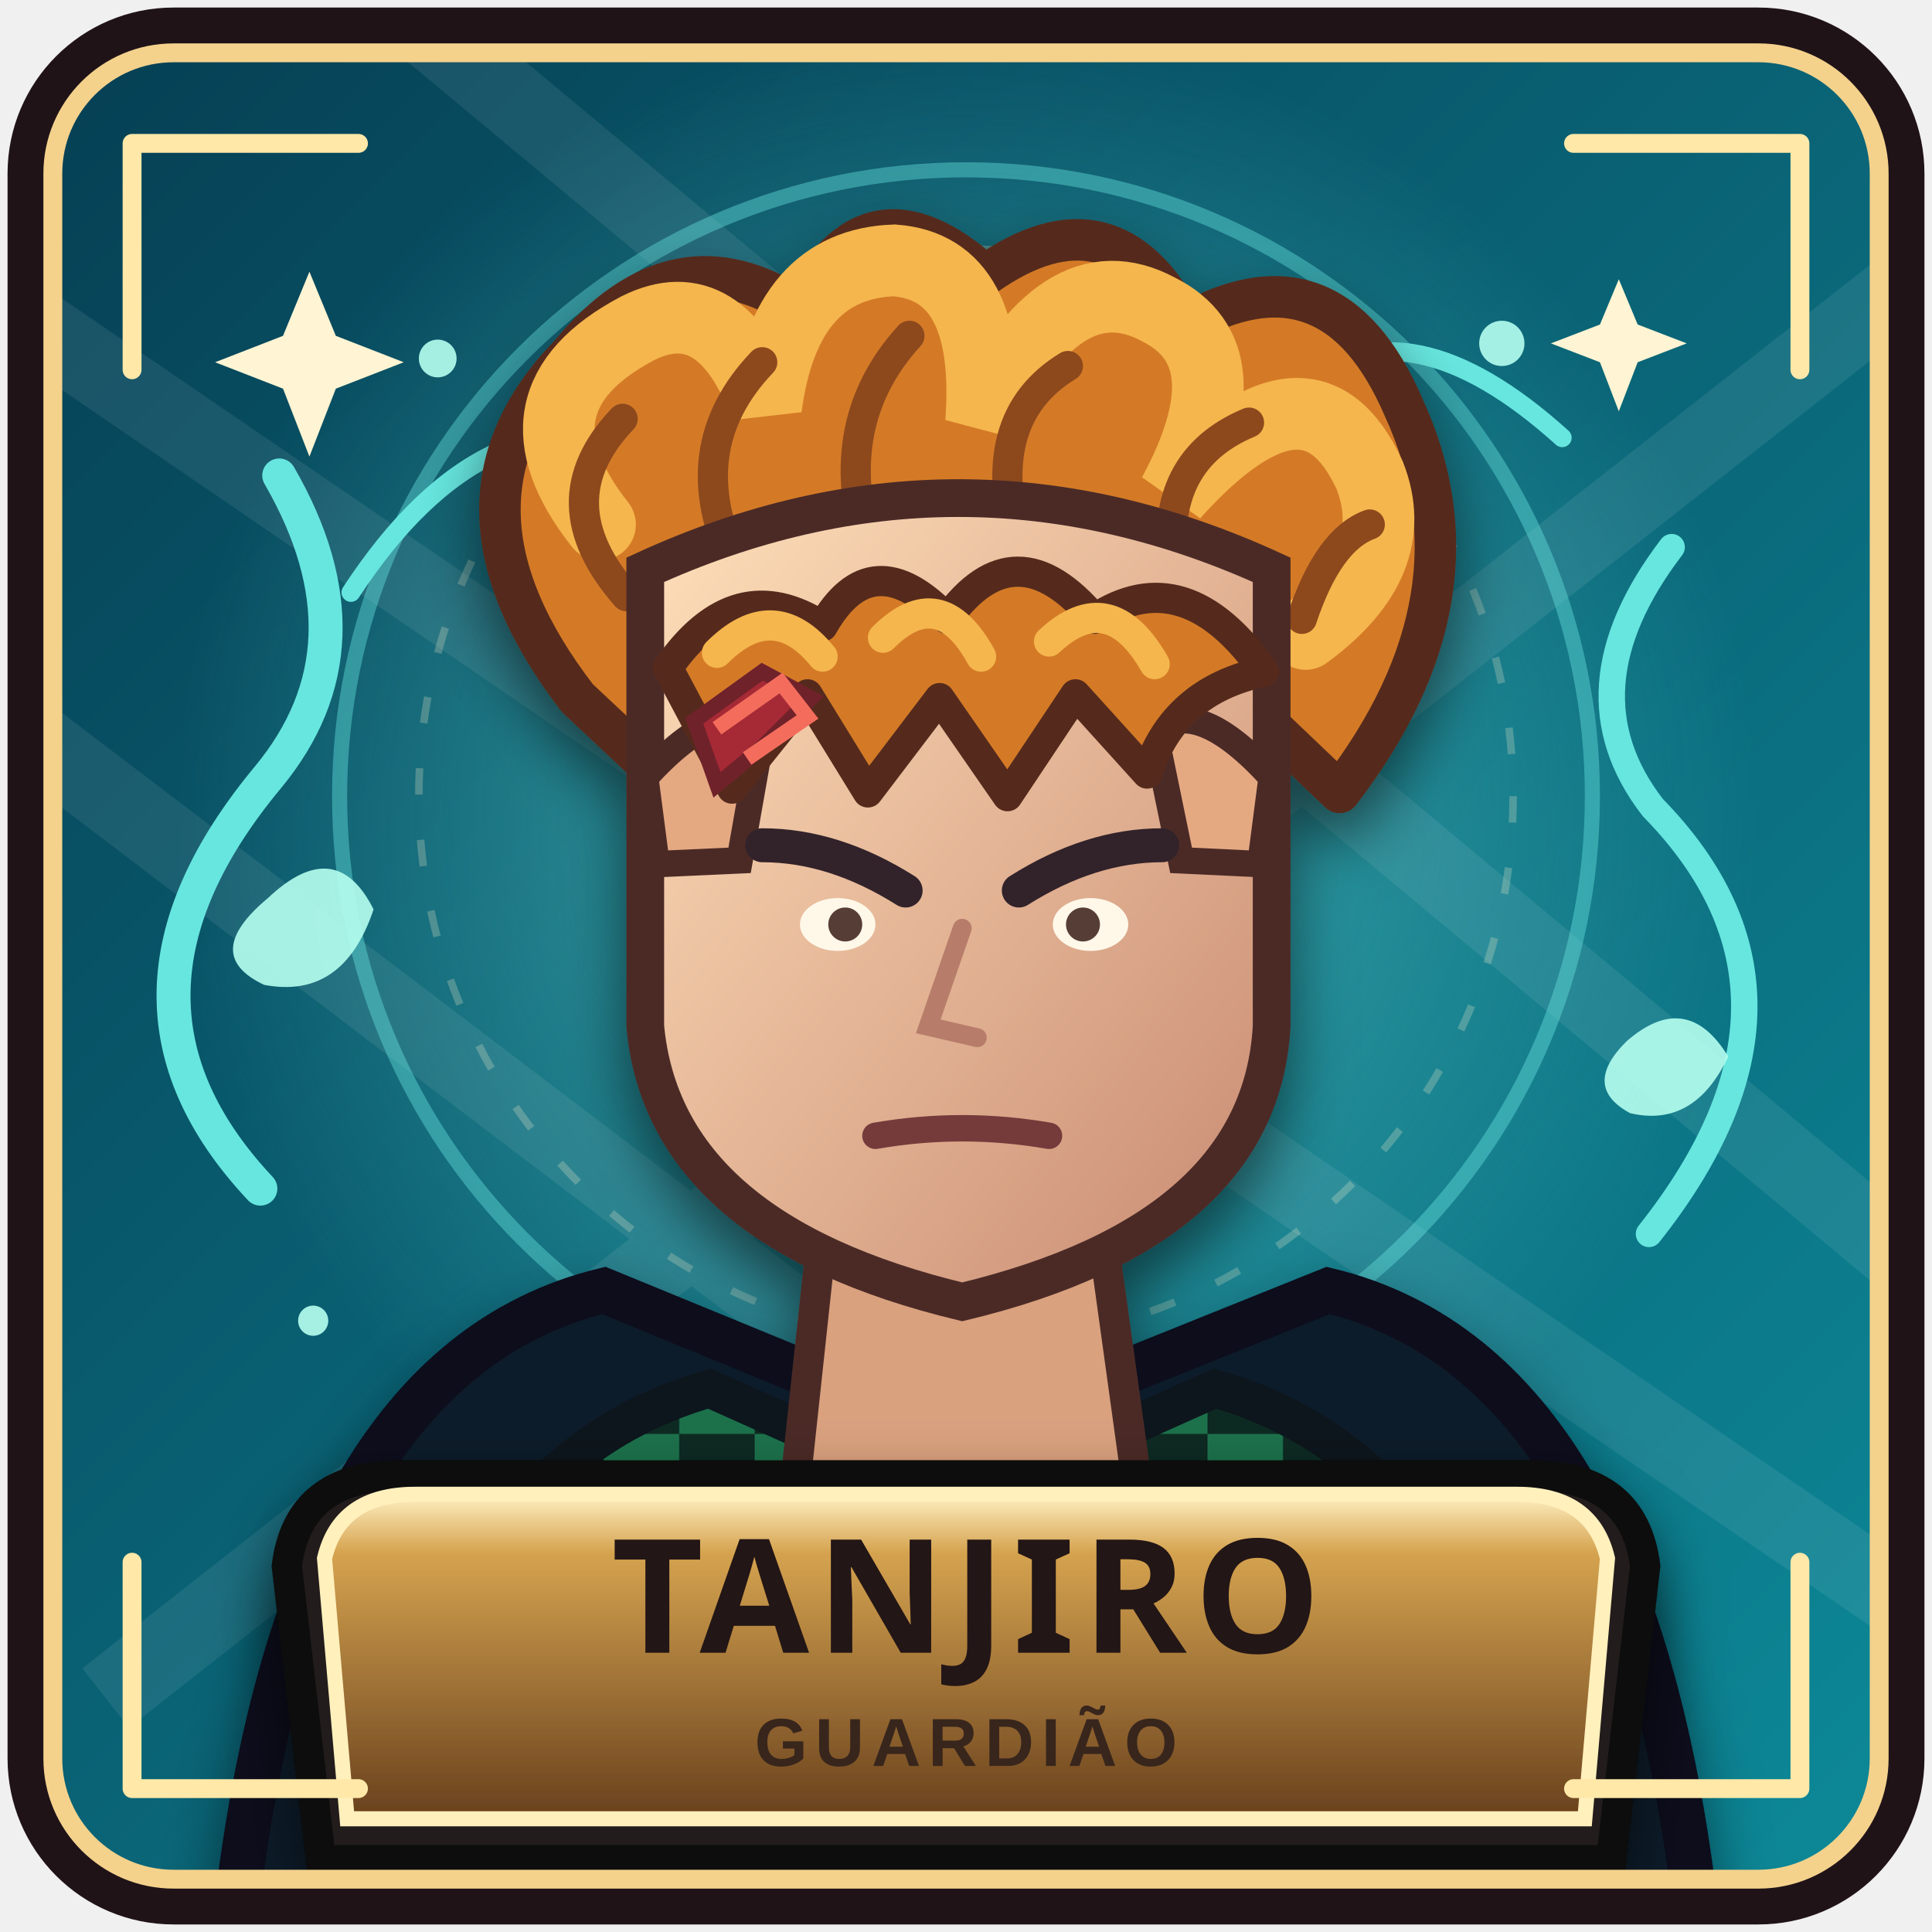
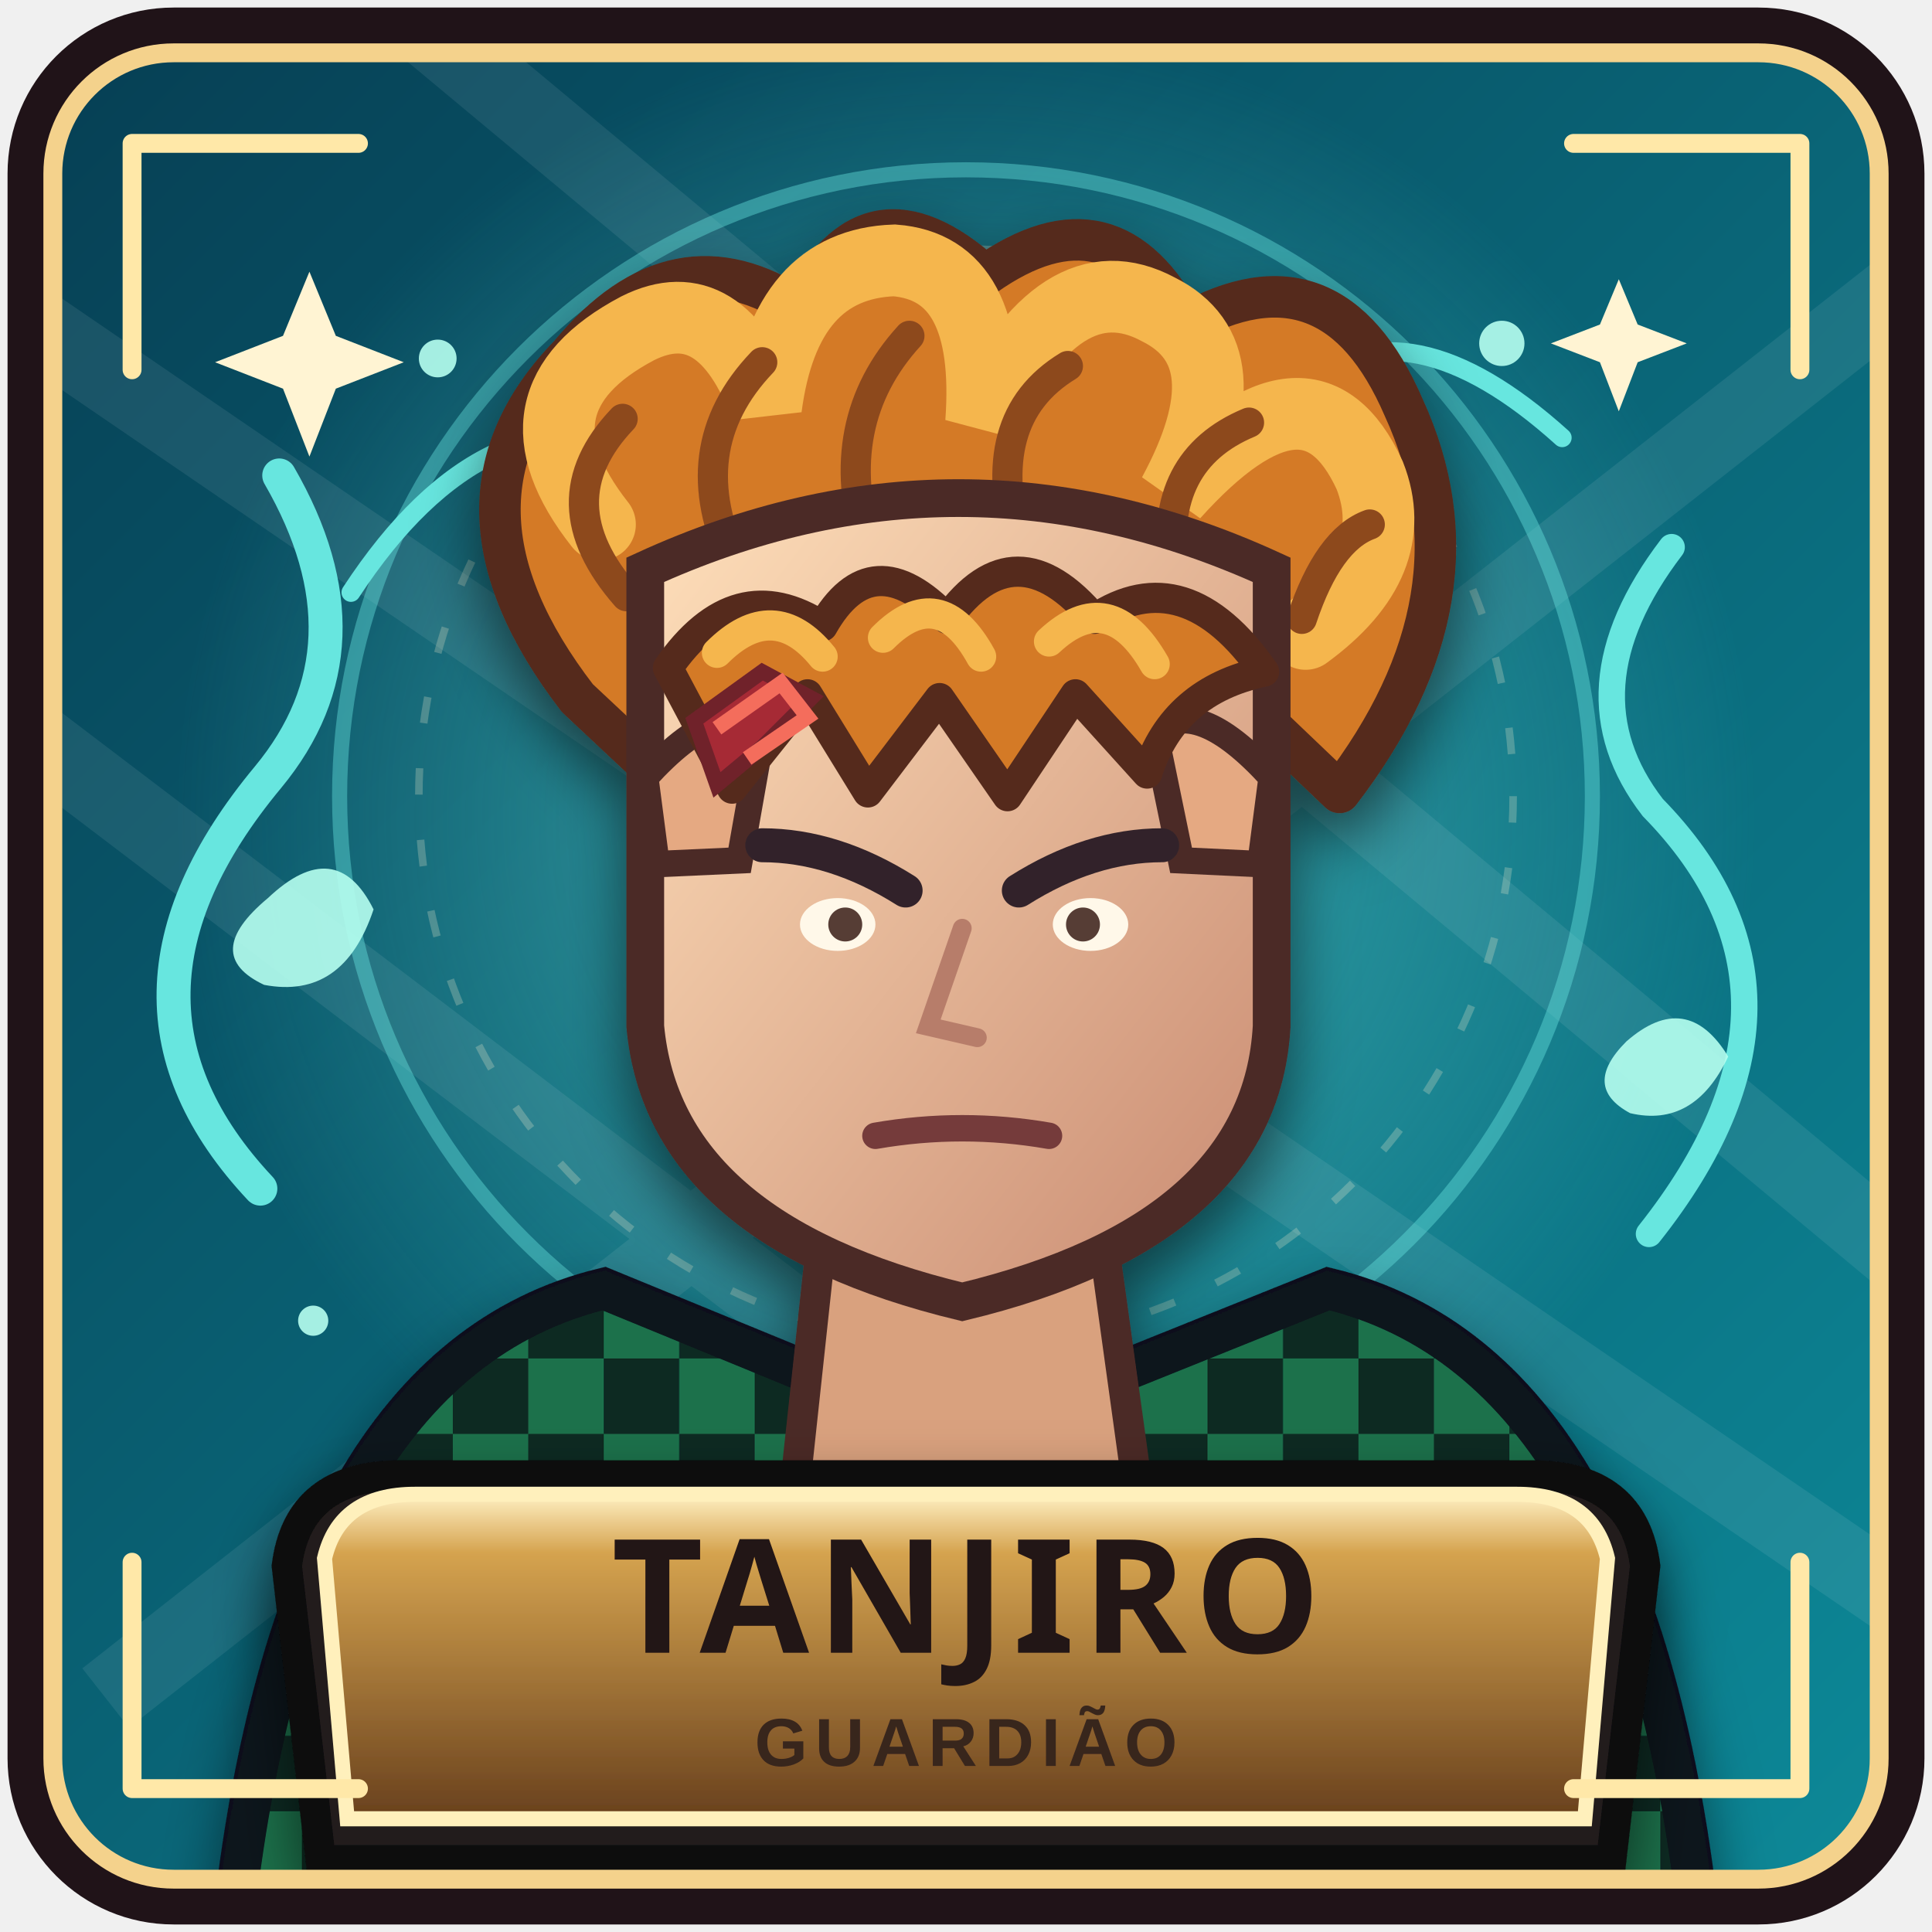
<svg xmlns="http://www.w3.org/2000/svg" width="512" height="512" viewBox="0 0 512 512" role="img" aria-labelledby="title desc">
  <defs>
    <linearGradient id="bg" x1="0" y1="0" x2="1" y2="1">
      <stop stop-color="#063d52" />
      <stop offset="1" stop-color="#0d8b9a" />
    </linearGradient>
    <radialGradient id="halo">
      <stop stop-color="#67e6df" stop-opacity=".55" />
      <stop offset="1" stop-color="#67e6df" stop-opacity="0" />
    </radialGradient>
    <linearGradient id="plaque" x1="0" y1="0" x2="0" y2="1">
      <stop stop-color="#fff0c3" />
      <stop offset=".18" stop-color="#d5a34f" />
      <stop offset="1" stop-color="#68401d" />
    </linearGradient>
    <linearGradient id="skin" x1="0" y1="0" x2="1" y2="1">
      <stop stop-color="#ffe0bb" />
      <stop offset="1" stop-color="#c88970" />
    </linearGradient>
    <pattern id="check" width="40" height="40" patternUnits="userSpaceOnUse">
      <rect width="40" height="40" fill="#1c714c" />
      <rect width="20" height="20" fill="#0b2a22" />
      <rect x="20" y="20" width="20" height="20" fill="#0b2a22" />
    </pattern>
    <filter id="shadow" x="-30%" y="-30%" width="160%" height="170%">
      <feGaussianBlur in="SourceAlpha" stdDeviation="8" />
      <feOffset dy="8" />
      <feComponentTransfer>
        <feFuncA type="linear" slope=".55" />
      </feComponentTransfer>
      <feMerge>
        <feMergeNode />
        <feMergeNode in="SourceGraphic" />
      </feMerge>
    </filter>
    <clipPath id="clip">
      <rect x="15" y="15" width="482" height="482" rx="32" />
    </clipPath>
  </defs>
  <g clip-path="url(#clip)">
    <rect width="512" height="512" fill="url(#bg)" />
    <circle cx="256" cy="217" r="210" fill="url(#halo)" />
    <path d="M0 80 L512 430 M-25 170 L425 512 M80 -20 L512 340 M512 70 L28 450" stroke="#fff" stroke-opacity=".08" stroke-width="20" />
    <circle cx="256" cy="211" r="166" fill="none" stroke="#67e6df" stroke-width="4" stroke-opacity=".42" />
    <circle cx="256" cy="211" r="145" fill="none" stroke="#fff2d0" stroke-width="2" stroke-opacity=".24" stroke-dasharray="7 12" />
    <g fill="none" stroke="#67e6df" stroke-linecap="round">
      <path d="M69 315 Q22 265 71 206 Q100 171 74 126" stroke-width="9" />
      <path d="M437 327 Q487 264 438 214 Q414 183 443 145" stroke-width="7" />
      <path d="M93 157 Q129 102 175 119" stroke-width="5" />
      <path d="M414 116 Q373 79 345 102" stroke-width="5" />
    </g>
    <g fill="#b6fff0" opacity=".9">
      <path d="M71 238 q18 -17 28 3 q-8 24 -29 20 q-17 -8 1 -23Z" />
      <path d="M431 276 q16 -14 27 4 q-9 19 -26 15 q-13 -7 -1 -19Z" />
      <circle cx="116" cy="95" r="5" />
      <circle cx="398" cy="91" r="6" />
      <circle cx="83" cy="350" r="4" />
    </g>
    <g filter="url(#shadow)">
      <path d="M62 512 Q78 362 160 342 L255 381 L352 342 Q434 362 450 512Z" fill="#101b2b" stroke="#07111d" stroke-width="12" />
-       <path d="M96 512 Q111 390 188 368 L255 398 L217 512Z" fill="url(#check)" stroke="#08121b" stroke-width="10" />
-       <path d="M414 512 Q399 390 322 368 L255 398 L294 512Z" fill="url(#check)" stroke="#08121b" stroke-width="10" />
+       <path d="M62 512 Q78 362 160 342 L255 381 L210 512Z" fill="url(#check)" stroke="#08121b" stroke-width="10" />
+       <path d="M450 512 Q434 362 352 342 L255 381 L300 512Z" fill="url(#check)" stroke="#08121b" stroke-width="10" />
      <path d="M220 394 L255 414 L290 394 L278 512 L232 512Z" fill="#111827" />
      <path d="M255 412 L266 443 L255 460 L244 443Z" fill="#b4e6e4" />
      <path d="M218 326 L292 326 L301 391 L211 391Z" fill="#d9a17e" stroke="#4b2b27" stroke-width="8" />
      <path d="M153 185 Q113 133 151 94 Q179 60 212 82 Q230 45 261 73 Q295 49 314 86 Q353 64 372 108 Q395 158 355 210 L333 189 L306 216 L274 188 L245 217 L215 187 L185 215Z" fill="#d47a28" stroke="#542b1d" stroke-width="11" stroke-linejoin="round" />
      <path d="M159 139 Q133 106 169 87 Q191 76 203 108 Q208 70 237 69 Q263 71 260 112 Q281 68 307 82 Q331 94 311 131 Q347 91 363 126 Q372 149 346 168" fill="none" stroke="#f5b64d" stroke-width="19" stroke-linecap="round" />
      <path d="M166 158 Q144 133 165 111 M195 150 Q180 119 202 96 M230 145 Q220 112 241 89 M270 145 Q260 111 283 97 M311 151 Q307 122 331 112 M345 164 Q352 143 363 139" fill="none" stroke="#8d481f" stroke-width="8" stroke-linecap="round" />
      <path d="M171 151 Q254 113 337 151 L337 272 Q334 326 255 345 Q176 326 171 272Z" fill="url(#skin)" stroke="#4b2b27" stroke-width="10" />
      <path d="M171 206 Q191 184 202 194 L196 228 L174 229Z M337 206 Q317 184 306 194 L313 228 L334 229Z" fill="#e5a982" stroke="#4b2b27" stroke-width="7" />
      <path d="M177 177 Q195 151 218 166 Q231 143 251 164 Q269 139 290 164 Q314 148 335 178 Q311 183 304 205 L285 184 L267 211 L249 185 L230 210 L214 184 L194 209Z" fill="#d47a28" stroke="#542b1d" stroke-width="8" stroke-linejoin="round" />
      <path d="M190 173 Q205 158 218 174 M234 169 Q249 154 260 174 M278 170 Q294 155 306 176" fill="none" stroke="#f5b64d" stroke-width="8" stroke-linecap="round" />
      <path d="M202 224 Q221 224 240 236" fill="none" stroke="#33242a" stroke-width="9" stroke-linecap="round" />
      <path d="M270 236 Q289 224 308 224" fill="none" stroke="#33242a" stroke-width="9" stroke-linecap="round" />
      <ellipse cx="222" cy="245" rx="10" ry="7" fill="#fff8e9" />
      <ellipse cx="289" cy="245" rx="10" ry="7" fill="#fff8e9" />
      <circle cx="224" cy="245" r="4.5" fill="#573c36" />
      <circle cx="287" cy="245" r="4.5" fill="#573c36" />
      <path d="M255 246 L246 272 L259 275" fill="none" stroke="#b77d6a" stroke-width="5" stroke-linecap="round" />
      <path d="M232 301 Q255 297 278 301" fill="none" stroke="#743b3b" stroke-width="7" stroke-linecap="round" />
      <path d="M184 191 L202 178 L215 185 L202 198 L190 208Z" fill="#a62a36" stroke="#70202b" stroke-width="4" />
      <path d="M190 193 L207 181 L214 190 L198 201" fill="none" stroke="#f46d5c" stroke-width="4" />
    </g>
    <g fill="#fff4d3">
      <path d="M82 72 l7 17 18 7 -18 7 -7 18 -7 -18 -18 -7 18 -7Z" />
      <path d="M429 74 l5 12 13 5 -13 5 -5 13 -5 -13 -13 -5 13 -5Z" />
    </g>
    <g transform="translate(256 425)" filter="url(#shadow)">
      <path d="M-180 -10 Q-177 -34 -150 -34 H150 Q177 -34 180 -10 L171 68 H-171Z" fill="#211b1a" stroke="#09090d" stroke-width="8" />
      <path d="M-170 -12 Q-166 -29 -146 -29 H146 Q166 -29 170 -12 L164 57 H-164Z" fill="url(#plaque)" stroke="#fff0bc" stroke-width="4" />
      <text x="0" y="13" text-anchor="middle" fill="#241414" font-family="Arial Black, Impact, sans-serif" font-size="42" font-weight="900" letter-spacing="2">TANJIRO</text>
      <text x="0" y="43" text-anchor="middle" fill="#39251e" font-family="Arial, sans-serif" font-size="18" font-weight="900" letter-spacing="2">GUARDIÃO</text>
    </g>
    <path d="M35 38 H95 M35 38 V98 M477 38 H417 M477 38 V98 M35 474 H95 M35 474 V414 M477 474 H417 M477 474 V414" fill="none" stroke="#ffe8a8" stroke-width="5" stroke-linecap="round" />
  </g>
  <rect x="8" y="8" width="496" height="496" rx="38" fill="none" stroke="#201318" stroke-width="12" />
  <rect x="14" y="14" width="484" height="484" rx="32" fill="none" stroke="#f4d28c" stroke-width="5" />
</svg>
